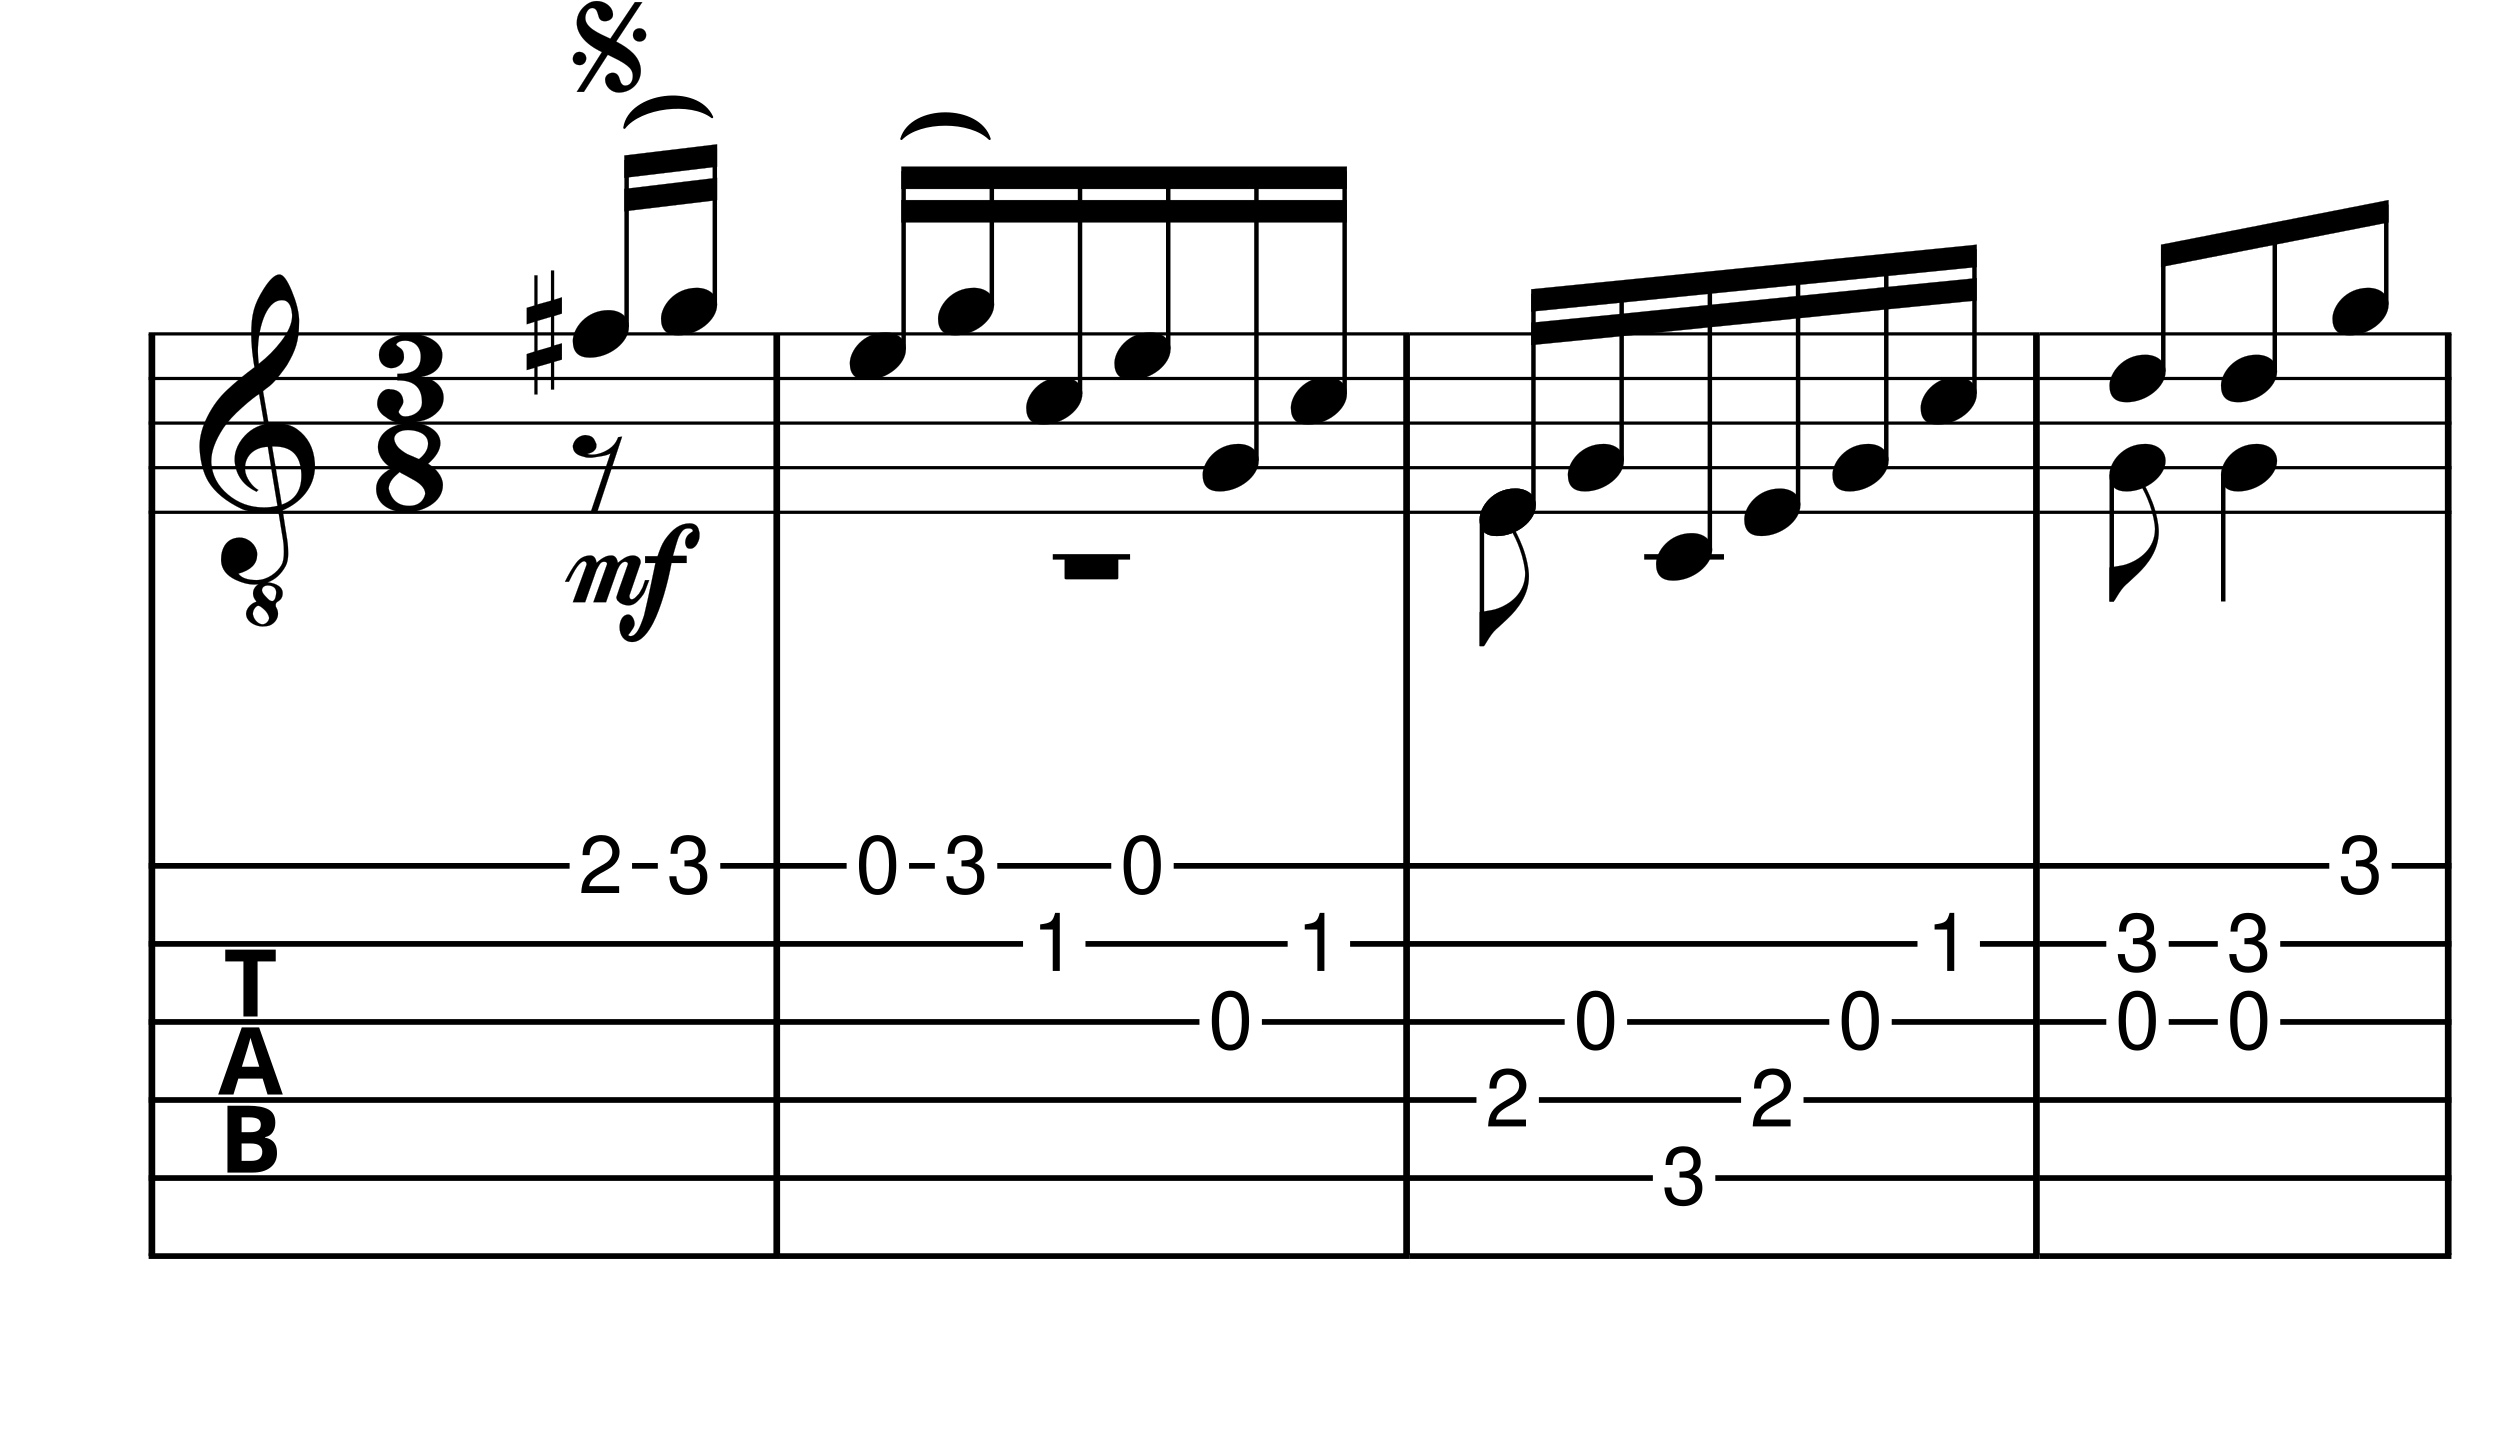
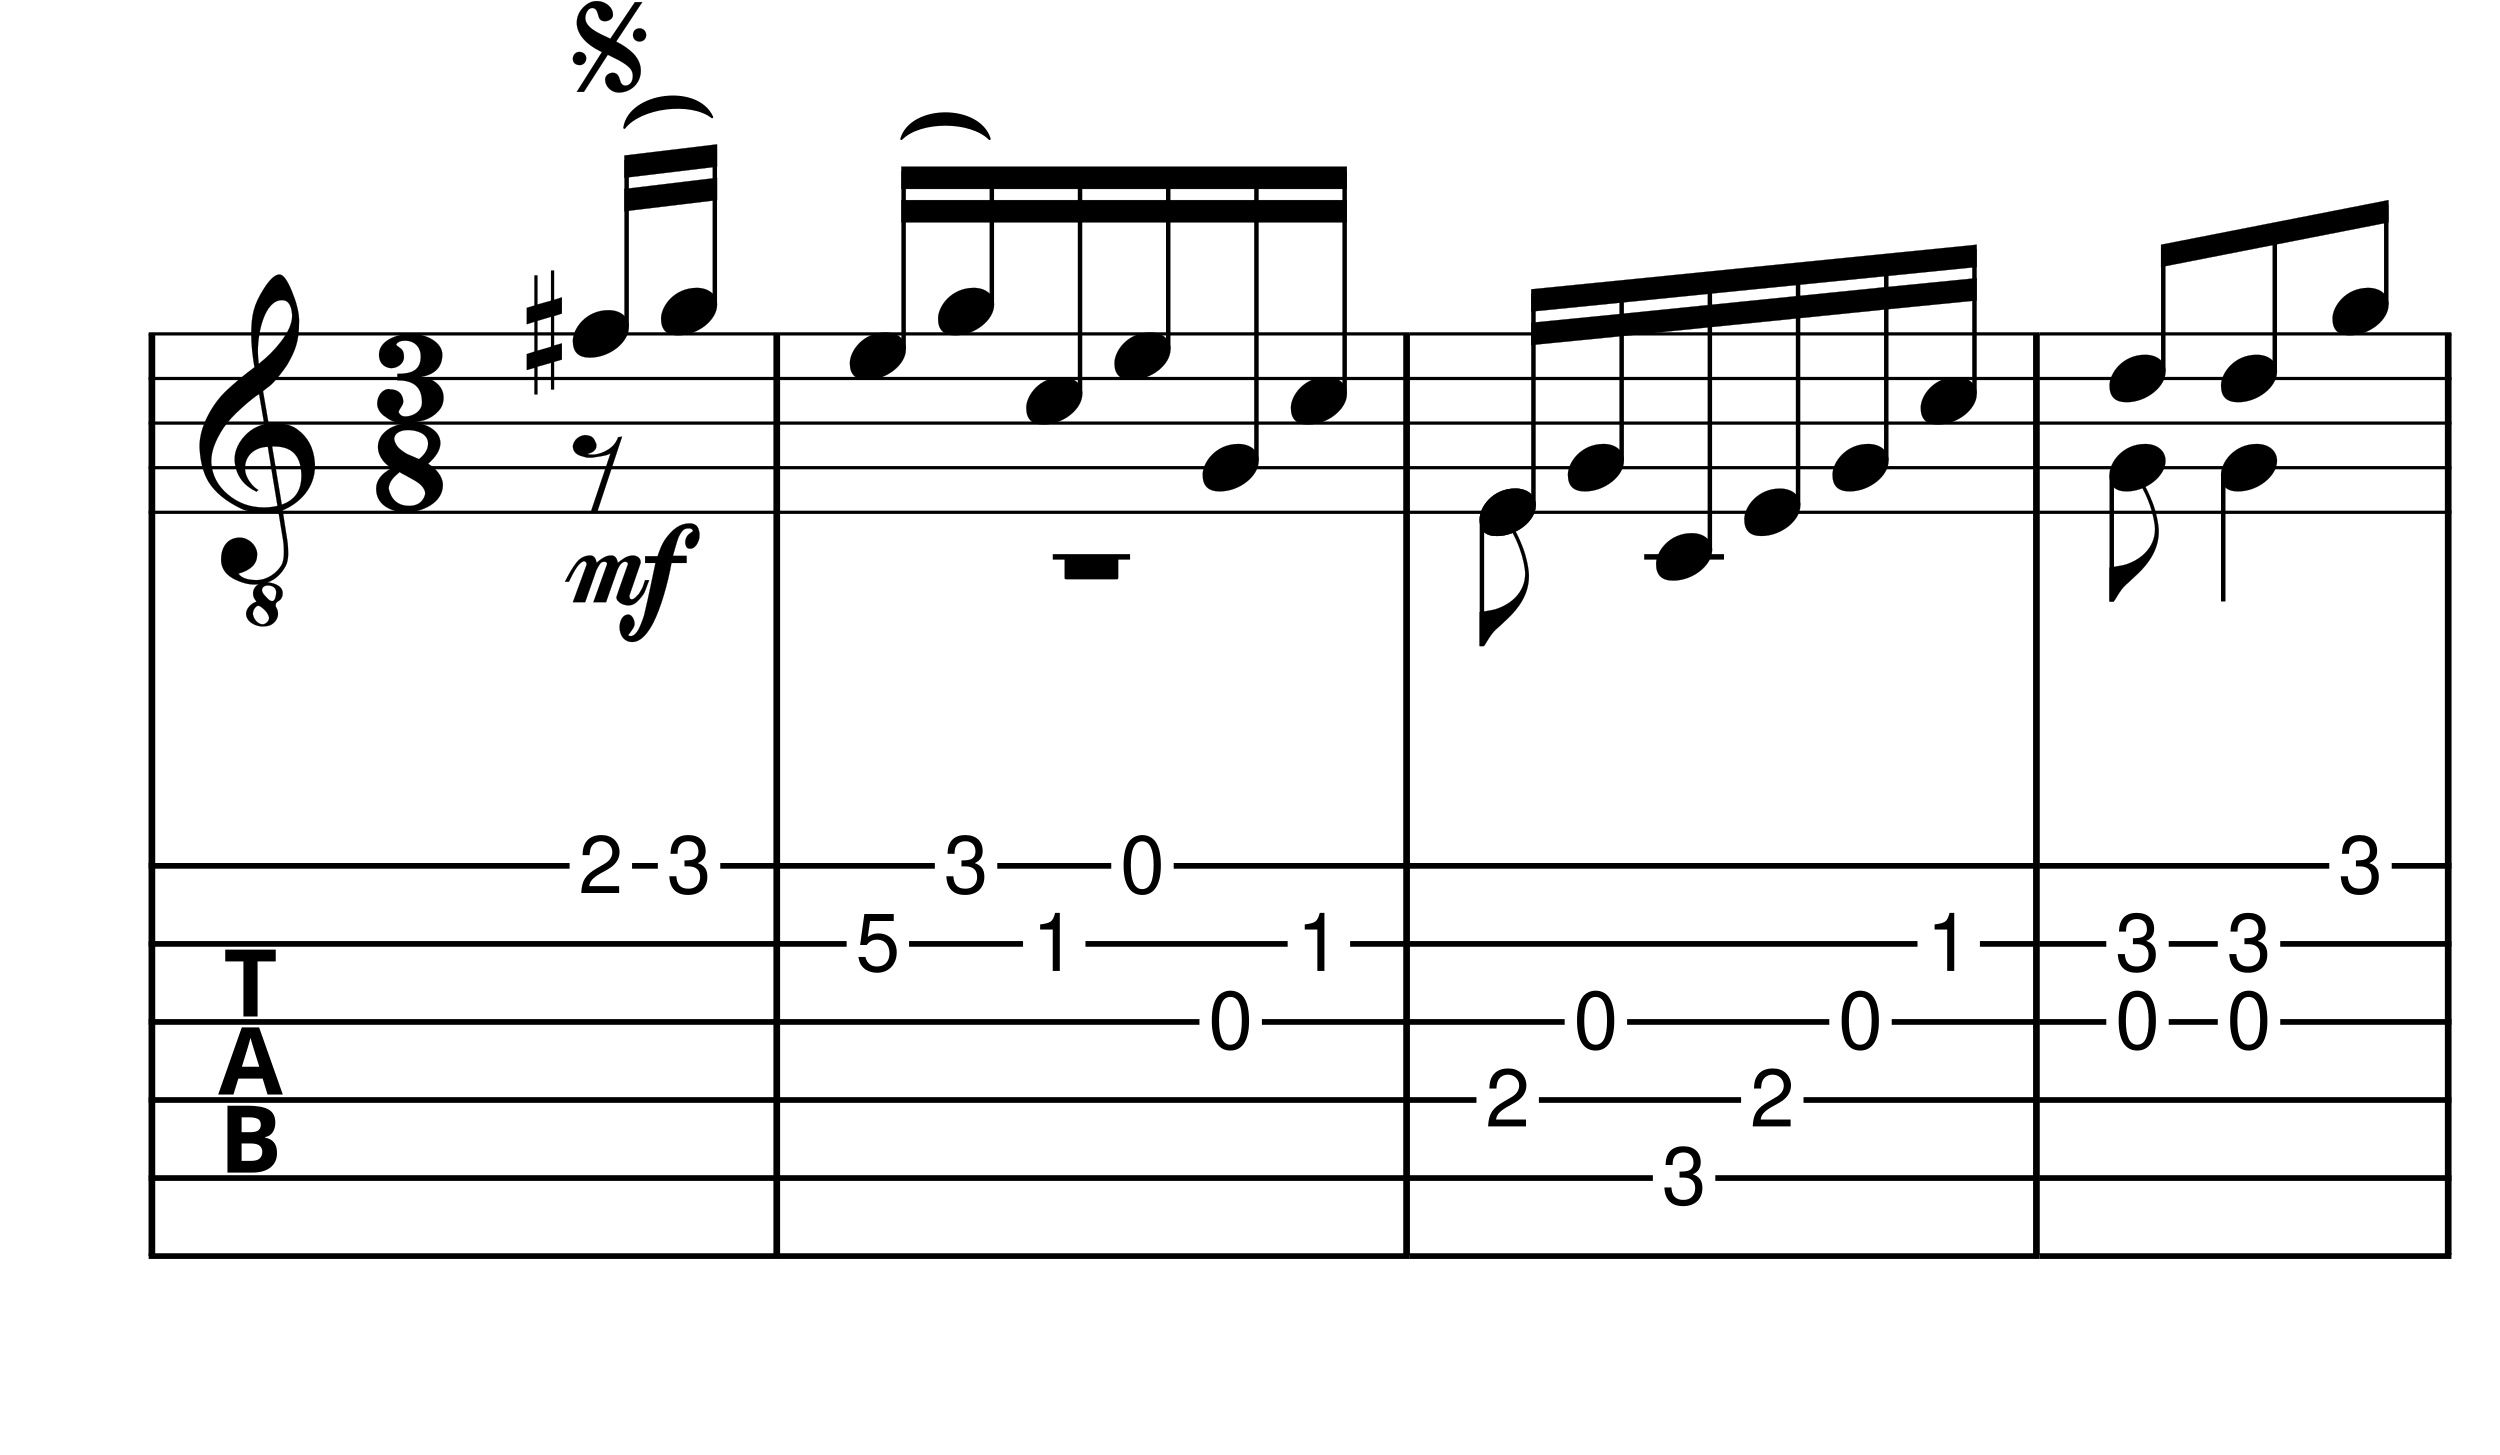
- <svg xmlns="http://www.w3.org/2000/svg" xmlns:xlink="http://www.w3.org/1999/xlink" viewBox="0 0 404 235" version="1.1" overflow="visible" id="uqnk87b">
+ <svg xmlns="http://www.w3.org/2000/svg" xmlns:xlink="http://www.w3.org/1999/xlink" viewBox="0 0 404 235" version="1.1" overflow="visible" id="yt8wqwy">
  <defs>
-     <g id="E052-uqnk87b">
+     <g id="E052-yt8wqwy">
      <path transform="scale(1,-1)" d="M382 117c-72 -2 -128 -47 -128 -120v-7c2 -46 43 -99 75 -115c-3 -2 -7 -5 -10 -10c-70 33 -116 88 -123 172v11c0 68 44 126 88 159c23 17 49 29 78 36l-29 170c-21 -13 -52 -37 -92 -73c-50 -44 -86 -84 -109 -119c-45 -69 -67 -130 -67 -182v-13 c5 -68 35 -127 93 -176s125 -73 203 -73c25 0 50 3 75 9c-19 111 -36 221 -54 331zM406 119l54 -326c73 25 110 78 110 161c0 7 0 15 -1 23c-7 95 -57 142 -151 142h-12zM461 939c-95 0 -135 -175 -135 -286c0 -24 2 -48 5 -71c50 39 92 82 127 128c40 53 60 100 60 140v8 c-4 53 -22 81 -55 81h-2zM441 -245c-23 -4 -48 -6 -76 -6c-59 0 -102 7 -130 20c-88 42 -150 93 -187 154c-26 44 -43 103 -48 176c0 6 -1 13 -1 19c0 54 15 111 45 170c29 57 65 106 110 148s96 85 153 127c-3 16 -8 46 -13 92c-4 43 -5 73 -5 89c0 117 16 172 69 257 c34 54 64 82 89 82c21 0 43 -30 69 -92s39 -115 41 -159v-15c0 -109 -21 -162 -67 -241c-13 -20 -63 -90 -98 -118c-13 -9 -25 -19 -37 -29l31 -181c8 1 18 2 28 2c58 0 102 -12 133 -35c59 -43 92 -104 98 -184c1 -7 1 -15 1 -22c0 -123 -87 -209 -181 -248 c8 -57 17 -110 25 -162c5 -31 6 -58 6 -80c0 -30 -5 -53 -14 -70c-25 -46 -59 -77 -102 -92c21 -1 85 -13 85 -60c0 -35 -22 -43 -31 -50c-6 -5 -8 -10 -8 -16s0 -11 4 -16c6 -11 9 -22 9 -34c0 -27 -18 -53 -46 -65c-11 -4 -27 -6 -41 -6c-34 0 -82 21 -90 58 c-1 5 -2 8 -2 12c0 28 25 57 51 66c4 1 6 2 6 5c0 2 -1 3 -2 3c-11 13 -16 27 -16 41c0 21 11 40 30 51h-5c-5 0 -11 -1 -16 -1c-37 0 -72 10 -108 27c-50 24 -77 59 -80 105v11c0 29 7 55 20 76c18 28 45 42 79 44h6c49 0 93 -42 97 -87v-9c0 -51 -34 -86 -105 -106 c17 -24 51 -36 102 -36c62 0 116 43 140 85c9 16 13 41 13 74c0 20 -1 42 -5 67c-8 53 -18 106 -26 159zM315 -781c-3 -2 -6 -5 -7 -8c-6 -8 -10 -19 -10 -30c0 -2 0 -4 1 -7c7 -32 34 -52 53 -52c20 0 37 20 37 36c0 5 -2 9 -4 14c-5 13 -14 24 -25 34c-6 5 -11 10 -17 14 c-4 2 -9 6 -14 6c-6 0 -11 -3 -14 -7zM349 -685c0 -14 10 -25 18 -34c8 -8 16 -18 26 -25c5 -2 10 -4 13 -4c17 0 22 30 23 48c0 9 -3 20 -9 26c-8 9 -23 14 -40 14c-15 -1 -29 -8 -31 -25z" />
    </g>
-     <g id="E083-uqnk87b">
+     <g id="E083-yt8wqwy">
      <path transform="scale(1,-1)" d="M208 250c97 0 177 -52 177 -116c0 -69 -40 -111 -118 -125c56 -5 125 -44 125 -116c0 -31 -10 -57 -31 -78c-19 -21 -45 -38 -78 -49l-50 -11c-15 -3 -36 -7 -55 -7c-50 0 -86 16 -113 38c-16 10 -23 18 -34 34c-7 13 -11 25 -11 38c0 43 27 83 68 83l3 -2 c61 0 75 -42 75 -70c0 -19 -24 -42 -26 -57c7 -17 20 -25 37 -25c44 0 94 29 94 78c0 75 -34 125 -138 125v36c84 0 131 22 131 98c0 54 -37 88 -87 88c-26 0 -43 -7 -51 -22c15 -22 44 -16 44 -70c0 -37 -37 -62 -71 -62c-22 0 -69 15 -69 76c0 79 101 116 178 116z" />
    </g>
-     <g id="E088-uqnk87b">
+     <g id="E088-yt8wqwy">
      <path transform="scale(1,-1)" d="M195 -214c76 0 88 58 90 68c0 34 -35 60 -57 73l-52 29c-21 10 -32 17 -34 20c-39 -33 -58 -54 -62 -92c5 -23 23 -98 115 -98zM301 135c0 61 -72 76 -113 76c-40 0 -77 -17 -77 -51c3 -21 15 -38 26 -50c17 -15 33 -26 48 -34l65 -28c34 27 51 56 51 87zM176 -250 c-57 0 -166 26 -166 132c0 47 30 86 89 116c-33 15 -79 60 -79 119c0 79 85 132 178 132h18c5 0 21 1 28 -1c25 0 126 -30 126 -110c0 -37 -23 -76 -69 -116c43 -25 83 -71 83 -119c0 -101 -118 -153 -208 -153z" />
    </g>
-     <g id="E0A4-uqnk87b">
+     <g id="E0A4-yt8wqwy">
      <path transform="scale(1,-1)" d="M0 -39c0 68 73 172 200 172c66 0 114 -37 114 -95c0 -84 -106 -171 -218 -171c-64 0 -96 30 -96 94z" />
    </g>
-     <g id="E262-uqnk87b">
+     <g id="E262-yt8wqwy">
      <path transform="scale(1,-1)" d="M136 186v169h17v-164l44 14v-91l-44 -14v-165l44 12v-91l-44 -13v-155h-17v150l-76 -22v-155h-17v149l-43 -13v90l43 14v167l-43 -14v92l43 13v169h17v-163zM60 73v-167l76 22v168z" />
    </g>
-     <g id="E4E6-uqnk87b">
+     <g id="E4E6-yt8wqwy">
      <path transform="scale(1,-1)" d="M0 123c7 34 33 56 69 60c29 -3 43 -9 53 -29c4 -8 7 -15 10 -22c0 -21 -1 -25 -11 -35c-5 -8 -18 -14 -40 -20l12 -3l15 -1c44 0 97 26 122 56c10 11 18 26 24 42c7 1 15 2 22 3l-140 -424h-36l111 330c-10 -6 -27 -12 -53 -16l-52 -8h-10l-20 1c-1 0 -8 3 -21 6 c-37 9 -55 28 -55 60z" />
    </g>
-     <g id="E06D-uqnk87b">
+     <g id="E06D-yt8wqwy">
      <path transform="scale(1,-1)" d="M18 697v53h369v-53h-154v-418h-60v418h-155zM111 -94l-50 -141h-64l168 470h78l165 -470h-67l-49 141h-181zM276 -43l-73 214l-77 -214h150zM27 -750v471h191c89 0 139 -51 139 -120c0 -47 -22 -82 -65 -102c60 -23 86 -58 86 -114c0 -78 -54 -135 -139 -135h-212z M203 -332h-116v-150h116c67 0 94 27 94 75s-27 75 -94 75zM234 -535h-147v-162h147c56 0 84 36 84 81c0 46 -28 81 -84 81z" />
    </g>
-     <g id="E242-uqnk87b">
+     <g id="E242-yt8wqwy">
      <path transform="scale(1,-1)" d="M206 -748c32 48 49 100 49 149c0 89 -55 168 -168 203c-18 5 -47 9 -87 16v190v190h22c8 0 33 -61 71 -95c4 -3 -2 3 61 -56c62 -58 122 -137 122 -241c0 -32 -7 -65 -17 -96c11 -29 17 -60 17 -94c0 -71 -32 -148 -67 -190c-6 -5 -10 -7 -13 -7s-5 2 -5 5l4 10 c1 3 6 8 11 16zM248 -463c4 18 7 38 7 57c0 105 -80 173 -168 200c-11 3 -27 6 -47 9c9 -17 23 -61 53 -88c4 -3 -2 3 61 -56c36 -33 71 -74 94 -122z" />
    </g>
-     <g id="E52D-uqnk87b">
+     <g id="E52D-yt8wqwy">
      <path transform="scale(1,-1)" d="M311 -69c21 0 35 -31 35 -51s-13 -32 -21 -45c-5 -7 -8 -12 -11 -14c-6 -7 -1 -10 9 -11c35 0 54 55 67 89c7 18 12 35 15 52c21 88 39 179 58 269h-58v38h70c13 38 23 65 40 91c21 30 42 53 65 69s48 24 75 24c28 0 46 -14 51 -38l4 -16c0 -33 -1 -36 -13 -60 c-3 -7 -17 -25 -31 -27c-5 -1 -10 -1 -17 0c-13 3 -17 18 -19 31c0 27 11 44 29 56l14 10c0 9 -6 14 -18 16h-6c-11 0 -20 -2 -28 -8c-9 -7 -19 -21 -29 -43c-7 -18 -26 -84 -31 -103h77v-40h-85c-19 -109 -60 -255 -103 -337c-24 -46 -64 -106 -117 -106 c-45 0 -71 37 -71 83c0 32 15 71 49 71zM337 262c21 0 43 -14 43 -35v-7l-63 -183c0 -13 4 -20 12 -21c8 0 17 5 26 15s15 16 16 17c4 7 19 32 20 35l14 41h23l-24 -63c-8 -22 -31 -45 -44 -58s-29 -20 -46 -21c-18 0 -34 5 -49 14l-16 15c-3 7 -5 12 -5 17 c20 63 44 124 65 186c0 7 -5 12 -15 13c-16 0 -31 -15 -44 -45l-64 -182h-71l77 214c0 9 -6 13 -17 13c-9 0 -17 -4 -22 -11s-12 -19 -20 -34l-64 -182h-69l77 210v4c0 10 -5 12 -12 16c-25 0 -52 -47 -66 -73c-5 -9 -12 -23 -21 -42h-22c19 39 40 76 64 107 c21 27 47 40 79 40c21 0 31 -19 34 -41c19 17 34 27 45 32c11 6 24 9 39 9c21 0 32 -19 35 -41c22 17 49 41 85 41z" />
    </g>
-     <g id="E047-uqnk87b">
+     <g id="E047-yt8wqwy">
      <path transform="scale(1,-1)" d="M108 474c-22 0 -38 -30 -38 -56c0 -54 73 -85 140 -116l138 205h41l-146 -221c41 -21 73 -44 96 -67c28 -29 42 -62 42 -97c0 -68 -54 -122 -124 -122c-40 0 -76 33 -76 73c0 22 21 38 43 38c23 0 34 -17 39 -38c6 -23 16 -34 31 -34c27 0 42 23 42 54c0 13 -3 23 -8 32 c-9 17 -33 36 -72 57l-60 30l-134 -208h-40l141 223c-49 23 -85 50 -109 80c-21 27 -32 55 -32 84c0 47 25 80 54 102c17 13 37 20 58 20c46 0 91 -32 91 -77c0 -22 -23 -36 -45 -36c-19 0 -30 8 -35 25l-7 23c-5 17 -15 26 -30 26zM75 192c0 -21 -16 -38 -36 -38 c-23 0 -39 13 -39 35c0 21 15 39 36 39c22 0 39 -15 39 -36zM337 322c0 24 16 38 37 38c23 0 37 -19 37 -37c0 -23 -17 -37 -37 -37c-23 0 -37 17 -37 36z" />
    </g>
-     <g id="E4E3-uqnk87b">
+     <g id="E4E3-yt8wqwy">
      <path transform="scale(1,-1)" d="M0 -115v105c0 9 1 10 10 10h280c9 0 10 -1 10 -10v-105c0 -9 -1 -10 -10 -10h-280c-9 0 -10 1 -10 10z" />
    </g>
-     <g id="E241-uqnk87b">
+     <g id="E241-yt8wqwy">
      <path transform="scale(1,-1)" d="M179 646c-4 8 -17 30 -18 33l-4 10c0 3 2 5 5 5s7 -2 13 -7c23 -33 46 -81 66 -132c22 -57 35 -125 35 -163c0 -104 -60 -183 -122 -241c-63 -59 -57 -53 -61 -56c-38 -34 -63 -95 -71 -95h-22v190c40 7 69 11 87 16c88 27 168 95 168 200c0 30 -12 89 -30 138 c-17 47 -31 73 -46 102z" />
    </g>
-     <g id="E240-uqnk87b">
+     <g id="E240-yt8wqwy">
      <path transform="scale(1,-1)" d="M179 -646c15 29 29 55 46 102c18 49 30 108 30 138c0 105 -80 173 -168 200c-18 5 -47 9 -87 16v190h22c8 0 33 -61 71 -95c4 -3 -2 3 61 -56c62 -58 122 -137 122 -241c0 -38 -13 -106 -35 -163c-20 -51 -43 -99 -66 -132c-6 -5 -10 -7 -13 -7s-5 2 -5 5l4 10 c1 3 14 25 18 33z" />
    </g>
  </defs>
-   <style type="text/css">#uqnk87b g.ending, #uqnk87b g.fing, #uqnk87b g.reh, #uqnk87b g.tempo {font-weight:bold;}#uqnk87b g.dir, #uqnk87b g.dynam, #uqnk87b g.mNum {font-style:italic;}#uqnk87b g.label {font-weight:normal;}#uqnk87b ellipse, #uqnk87b path, #uqnk87b polygon, #uqnk87b polyline, #uqnk87b rect {stroke:currentColor}#uqnk87b g.cursor {fill:dodgerblue; color:dodgerblue;}#uqnk87b g.cursor.chord {fill:limegreen; color:limegreen;}</style>
+   <style type="text/css">#yt8wqwy g.ending, #yt8wqwy g.fing, #yt8wqwy g.reh, #yt8wqwy g.tempo {font-weight:bold;}#yt8wqwy g.dir, #yt8wqwy g.dynam, #yt8wqwy g.mNum {font-style:italic;}#yt8wqwy g.label {font-weight:normal;}#yt8wqwy ellipse, #yt8wqwy path, #yt8wqwy polygon, #yt8wqwy polyline, #yt8wqwy rect {stroke:currentColor}#yt8wqwy g.cursor {fill:dodgerblue; color:dodgerblue;}#yt8wqwy g.cursor.chord {fill:limegreen; color:limegreen;}</style>
  <svg class="definition-scale" color="black" font-family="Helvetica, Arial, DejaVu Sans, sans-serif" viewBox="0 0 10090 5860">
    <g class="page-margin" transform="translate(600, 0)">
      <g data-class="score" class="score pageMilestone">
            </g>
      <g data-class="system" class="system">
        <path d="M13 1343 L13 5065" stroke-width="27" />
        <g data-class="measure" class="measure">
          <g data-class="mNum" class="mNum">
            <text y="1100" text-anchor="middle" font-size="0px" />
          </g>
          <g data-class="staff" class="staff">
            <path d="M0 1343 L2548 1343" stroke-width="13" />
            <path d="M0 1523 L2548 1523" stroke-width="13" />
            <path d="M0 1703 L2548 1703" stroke-width="13" />
            <path d="M0 1883 L2548 1883" stroke-width="13" />
            <path d="M0 2063 L2548 2063" stroke-width="13" />
            <g data-class="clef" class="clef">
-               <use xlink:href="#E052-uqnk87b" transform="translate(206, 1883) scale(0.72, 0.72)" />
+               <use xlink:href="#E052-yt8wqwy" transform="translate(206, 1883) scale(0.72, 0.72)" />
            </g>
            <g data-class="keySig" class="keySig" />
            <g data-class="meterSig" class="meterSig">
-               <use xlink:href="#E083-uqnk87b" transform="translate(908, 1523) scale(0.72, 0.72)" />
-               <use xlink:href="#E088-uqnk87b" transform="translate(911, 1883) scale(0.72, 0.72)" />
+               <use xlink:href="#E083-yt8wqwy" transform="translate(908, 1523) scale(0.72, 0.72)" />
+               <use xlink:href="#E088-yt8wqwy" transform="translate(911, 1883) scale(0.72, 0.72)" />
            </g>
            <g data-class="layer" class="layer">
              <g data-class="beam" class="beam">
                <polygon points="1920,623 2294,578 2294,668 1920,713" />
                <polygon points="1920,758 2294,713 2294,803 1920,848" />
                <g data-class="note" class="note">
                  <g data-class="notehead" class="notehead">
-                     <use xlink:href="#E0A4-uqnk87b" transform="translate(1712, 1343) scale(0.72, 0.72)" />
+                     <use xlink:href="#E0A4-yt8wqwy" transform="translate(1712, 1343) scale(0.72, 0.72)" />
                  </g>
                  <g data-class="stem" class="stem">
                    <path d="M1929 1315 L1929 641" stroke-width="18" />
                  </g>
                  <g data-class="accid" class="accid">
-                     <use xlink:href="#E262-uqnk87b" transform="translate(1526, 1343) scale(0.72, 0.72)" />
-                   </g>
-                 </g>
-                 <g data-class="note" class="note">
-                   <g data-class="notehead" class="notehead">
-                     <use xlink:href="#E0A4-uqnk87b" transform="translate(2068, 1253) scale(0.72, 0.72)" />
+                     <use xlink:href="#E262-yt8wqwy" transform="translate(1526, 1343) scale(0.72, 0.72)" />
+                   </g>
+                 </g>
+                 <g data-class="note" class="note">
+                   <g data-class="notehead" class="notehead">
+                     <use xlink:href="#E0A4-yt8wqwy" transform="translate(2068, 1253) scale(0.72, 0.72)" />
                  </g>
                  <g data-class="stem" class="stem">
                    <path d="M2285 1225 L2285 596" stroke-width="18" />
                  </g>
                </g>
              </g>
            </g>
            <g data-class="layer" class="layer">
              <g data-class="rest" class="rest">
-                 <use xlink:href="#E4E6-uqnk87b" transform="translate(1712, 1883) scale(0.72, 0.72)" />
+                 <use xlink:href="#E4E6-yt8wqwy" transform="translate(1712, 1883) scale(0.72, 0.72)" />
              </g>
            </g>
          </g>
          <g data-class="staff" class="staff">
            <path d="M0 3490 L1699 3490" stroke-width="23" />
            <path d="M1951 3490 L2055 3490" stroke-width="23" />
            <path d="M2307 3490 L2548 3490" stroke-width="23" />
            <path d="M0 3805 L2548 3805" stroke-width="23" />
            <path d="M0 4120 L2548 4120" stroke-width="23" />
            <path d="M0 4435 L2548 4435" stroke-width="23" />
            <path d="M0 4750 L2548 4750" stroke-width="23" />
            <path d="M0 5065 L2548 5065" stroke-width="23" />
            <g data-class="clef" class="clef">
              <text x="411" y="4098" text-anchor="middle" font-family="sans-serif" font-weight="bold" font-size="378px" fill="#000000" stroke="none">T</text>
              <text x="411" y="4413" text-anchor="middle" font-family="sans-serif" font-weight="bold" font-size="378px" fill="#000000" stroke="none">A</text>
              <text x="411" y="4728" text-anchor="middle" font-family="sans-serif" font-weight="bold" font-size="378px" fill="#000000" stroke="none">B</text>
            </g>
            <g data-class="layer" class="layer">
              <g data-class="tabGrp" class="tabGrp">
                <g data-class="tabDurSym" class="tabDurSym">
                  <g data-class="stem" class="stem">
                    <path d="M1825 3333 L1825 2705" stroke-width="31" />
                    <g data-class="flag" class="flag">
-                       <use xlink:href="#E242-uqnk87b" transform="translate(1810, 2705) scale(0.72, 0.72)" />
+                       <use xlink:href="#E242-yt8wqwy" transform="translate(1810, 2705) scale(0.72, 0.72)" />
                    </g>
                  </g>
                </g>
                <g data-class="note" class="note">
                  <text x="1825" y="3600" text-anchor="middle" font-size="0px">
                    <tspan font-size="324px">2</tspan>
                  </text>
                  <g data-class="accid" class="accid" />
                </g>
              </g>
              <g data-class="tabGrp" class="tabGrp">
                <g data-class="tabDurSym" class="tabDurSym">
                  <g data-class="stem" class="stem">
                    <path d="M2181 3333 L2181 2705" stroke-width="31" />
                    <g data-class="flag" class="flag">
-                       <use xlink:href="#E242-uqnk87b" transform="translate(2166, 2705) scale(0.72, 0.72)" />
+                       <use xlink:href="#E242-yt8wqwy" transform="translate(2166, 2705) scale(0.72, 0.72)" />
                    </g>
                  </g>
                </g>
                <g data-class="note" class="note">
                  <text x="2181" y="3600" text-anchor="middle" font-size="0px">
                    <tspan font-size="324px">3</tspan>
                  </text>
                </g>
              </g>
            </g>
            <g data-class="layer" class="layer">
              <g data-class="space" class="space" />
            </g>
          </g>
          <g data-class="dynam" class="dynam">
-             <use xlink:href="#E52D-uqnk87b" transform="translate(1712, 2426) scale(0.72, 0.72)" />
+             <use xlink:href="#E52D-yt8wqwy" transform="translate(1712, 2426) scale(0.72, 0.72)" />
          </g>
          <g data-class="repeatMark" class="repeatMark">
-             <use xlink:href="#E047-uqnk87b" transform="translate(1712, 369) scale(0.72, 0.72)" />
+             <use xlink:href="#E047-yt8wqwy" transform="translate(1712, 369) scale(0.72, 0.72)" />
          </g>
          <g data-class="slur" class="slur">
            <path d="M1920,511 C1941,371 2215,336 2274,468 C2187,401 1985,427 1920,511" stroke-width="9" stroke-linecap="round" stroke-linejoin="round" />
          </g>
          <g data-class="barLine" class="barLine">
            <path d="M2535 1343 L2535 2063" stroke-width="27" />
            <path d="M2535 3490 L2535 5060" stroke-width="27" />
            <path d="M2535 2063 L2535 3490" stroke-width="27" />
          </g>
        </g>
        <g data-class="measure" class="measure">
          <g data-class="staff" class="staff">
            <path d="M2548 1343 L5090 1343" stroke-width="13" />
            <path d="M2548 1523 L5090 1523" stroke-width="13" />
            <path d="M2548 1703 L5090 1703" stroke-width="13" />
            <path d="M2548 1883 L5090 1883" stroke-width="13" />
            <path d="M2548 2063 L5090 2063" stroke-width="13" />
            <g data-class="layer" class="layer">
              <g data-class="beam" class="beam">
                <polygon points="3038,668 4836,668 4836,758 3038,758" />
                <polygon points="3038,803 3403,803 3403,893 3038,893" />
                <polygon points="3403,803 3759,803 3759,893 3403,893" />
                <polygon points="3759,803 4115,803 4115,893 3759,893" />
                <polygon points="4115,803 4471,803 4471,893 4115,893" />
                <polygon points="4471,803 4836,803 4836,893 4471,893" />
                <g data-class="note" class="note">
                  <g data-class="notehead" class="notehead">
-                     <use xlink:href="#E0A4-uqnk87b" transform="translate(2830, 1433) scale(0.72, 0.72)" />
+                     <use xlink:href="#E0A4-yt8wqwy" transform="translate(2830, 1433) scale(0.72, 0.72)" />
                  </g>
                  <g data-class="stem" class="stem">
                    <path d="M3047 1405 L3047 686" stroke-width="18" />
                  </g>
                </g>
                <g data-class="note" class="note">
                  <g data-class="notehead" class="notehead">
-                     <use xlink:href="#E0A4-uqnk87b" transform="translate(3186, 1253) scale(0.72, 0.72)" />
+                     <use xlink:href="#E0A4-yt8wqwy" transform="translate(3186, 1253) scale(0.72, 0.72)" />
                  </g>
                  <g data-class="stem" class="stem">
                    <path d="M3403 1225 L3403 686" stroke-width="18" />
                  </g>
                </g>
                <g data-class="note" class="note">
                  <g data-class="notehead" class="notehead">
-                     <use xlink:href="#E0A4-uqnk87b" transform="translate(3542, 1613) scale(0.72, 0.72)" />
+                     <use xlink:href="#E0A4-yt8wqwy" transform="translate(3542, 1613) scale(0.72, 0.72)" />
                  </g>
                  <g data-class="stem" class="stem">
                    <path d="M3759 1585 L3759 686" stroke-width="18" />
                  </g>
                </g>
                <g data-class="note" class="note">
                  <g data-class="notehead" class="notehead">
-                     <use xlink:href="#E0A4-uqnk87b" transform="translate(3898, 1433) scale(0.72, 0.72)" />
+                     <use xlink:href="#E0A4-yt8wqwy" transform="translate(3898, 1433) scale(0.72, 0.72)" />
                  </g>
                  <g data-class="stem" class="stem">
                    <path d="M4115 1405 L4115 686" stroke-width="18" />
                  </g>
                </g>
                <g data-class="note" class="note">
                  <g data-class="notehead" class="notehead">
-                     <use xlink:href="#E0A4-uqnk87b" transform="translate(4254, 1883) scale(0.72, 0.72)" />
+                     <use xlink:href="#E0A4-yt8wqwy" transform="translate(4254, 1883) scale(0.72, 0.72)" />
                  </g>
                  <g data-class="stem" class="stem">
                    <path d="M4471 1855 L4471 686" stroke-width="18" />
                  </g>
                </g>
                <g data-class="note" class="note">
                  <g data-class="notehead" class="notehead">
-                     <use xlink:href="#E0A4-uqnk87b" transform="translate(4610, 1613) scale(0.72, 0.72)" />
+                     <use xlink:href="#E0A4-yt8wqwy" transform="translate(4610, 1613) scale(0.72, 0.72)" />
                  </g>
                  <g data-class="stem" class="stem">
                    <path d="M4827 1585 L4827 686" stroke-width="18" />
                  </g>
                </g>
              </g>
            </g>
            <g data-class="layer" class="layer">
              <g data-class="mRest" class="mRest">
-                 <use xlink:href="#E4E3-uqnk87b" transform="translate(3697, 2243) scale(0.72, 0.72)" />
+                 <use xlink:href="#E4E3-yt8wqwy" transform="translate(3697, 2243) scale(0.72, 0.72)" />
                <g data-class="ledgerLines" class="ledgerLines">
                  <path d="M3649 2243 L3961 2243" stroke-width="22" />
                </g>
              </g>
            </g>
          </g>
          <g data-class="staff" class="staff">
-             <path d="M2548 3490 L2817 3490" stroke-width="23" />
-             <path d="M3069 3490 L3173 3490" stroke-width="23" />
+             <path d="M2548 3490 L3173 3490" stroke-width="23" />
            <path d="M3425 3490 L3885 3490" stroke-width="23" />
            <path d="M4137 3490 L5090 3490" stroke-width="23" />
-             <path d="M2548 3805 L3529 3805" stroke-width="23" />
+             <path d="M2548 3805 L2817 3805" stroke-width="23" />
+             <path d="M3069 3805 L3529 3805" stroke-width="23" />
            <path d="M3781 3805 L4597 3805" stroke-width="23" />
            <path d="M4849 3805 L5090 3805" stroke-width="23" />
            <path d="M2548 4120 L4241 4120" stroke-width="23" />
            <path d="M4493 4120 L5090 4120" stroke-width="23" />
            <path d="M2548 4435 L5090 4435" stroke-width="23" />
            <path d="M2548 4750 L5090 4750" stroke-width="23" />
            <path d="M2548 5065 L5090 5065" stroke-width="23" />
            <g data-class="layer" class="layer">
              <g data-class="tabGrp" class="tabGrp">
                <g data-class="tabDurSym" class="tabDurSym">
                  <g data-class="stem" class="stem">
                    <path d="M2943 3333 L2943 2705" stroke-width="31" />
                    <g data-class="flag" class="flag">
-                       <use xlink:href="#E242-uqnk87b" transform="translate(2928, 2705) scale(0.72, 0.72)" />
-                     </g>
-                   </g>
-                 </g>
-                 <g data-class="note" class="note">
-                   <text x="2943" y="3600" text-anchor="middle" font-size="0px">
-                     <tspan font-size="324px">0</tspan>
+                       <use xlink:href="#E242-yt8wqwy" transform="translate(2928, 2705) scale(0.72, 0.72)" />
+                     </g>
+                   </g>
+                 </g>
+                 <g data-class="note" class="note">
+                   <text x="2943" y="3914" text-anchor="middle" font-size="0px">
+                     <tspan font-size="324px">5</tspan>
                  </text>
                </g>
              </g>
              <g data-class="tabGrp" class="tabGrp">
                <g data-class="tabDurSym" class="tabDurSym">
                  <g data-class="stem" class="stem">
                    <path d="M3299 3333 L3299 2705" stroke-width="31" />
                    <g data-class="flag" class="flag">
-                       <use xlink:href="#E242-uqnk87b" transform="translate(3284, 2705) scale(0.72, 0.72)" />
+                       <use xlink:href="#E242-yt8wqwy" transform="translate(3284, 2705) scale(0.72, 0.72)" />
                    </g>
                  </g>
                </g>
                <g data-class="note" class="note">
                  <text x="3299" y="3600" text-anchor="middle" font-size="0px">
                    <tspan font-size="324px">3</tspan>
                  </text>
                </g>
              </g>
              <g data-class="tabGrp" class="tabGrp">
                <g data-class="tabDurSym" class="tabDurSym">
                  <g data-class="stem" class="stem">
                    <path d="M3655 3333 L3655 2705" stroke-width="31" />
                    <g data-class="flag" class="flag">
-                       <use xlink:href="#E242-uqnk87b" transform="translate(3640, 2705) scale(0.72, 0.72)" />
+                       <use xlink:href="#E242-yt8wqwy" transform="translate(3640, 2705) scale(0.72, 0.72)" />
                    </g>
                  </g>
                </g>
                <g data-class="note" class="note">
                  <text x="3655" y="3914" text-anchor="middle" font-size="0px">
                    <tspan font-size="324px">1</tspan>
                  </text>
                </g>
              </g>
              <g data-class="tabGrp" class="tabGrp">
                <g data-class="tabDurSym" class="tabDurSym">
                  <g data-class="stem" class="stem">
                    <path d="M4011 3333 L4011 2705" stroke-width="31" />
                    <g data-class="flag" class="flag">
-                       <use xlink:href="#E242-uqnk87b" transform="translate(3996, 2705) scale(0.72, 0.72)" />
+                       <use xlink:href="#E242-yt8wqwy" transform="translate(3996, 2705) scale(0.72, 0.72)" />
                    </g>
                  </g>
                </g>
                <g data-class="note" class="note">
                  <text x="4011" y="3600" text-anchor="middle" font-size="0px">
                    <tspan font-size="324px">0</tspan>
                  </text>
                </g>
              </g>
              <g data-class="tabGrp" class="tabGrp">
                <g data-class="tabDurSym" class="tabDurSym">
                  <g data-class="stem" class="stem">
                    <path d="M4367 3333 L4367 2705" stroke-width="31" />
                    <g data-class="flag" class="flag">
-                       <use xlink:href="#E242-uqnk87b" transform="translate(4352, 2705) scale(0.72, 0.72)" />
+                       <use xlink:href="#E242-yt8wqwy" transform="translate(4352, 2705) scale(0.72, 0.72)" />
                    </g>
                  </g>
                </g>
                <g data-class="note" class="note">
                  <text x="4367" y="4228" text-anchor="middle" font-size="0px">
                    <tspan font-size="324px">0</tspan>
                  </text>
                </g>
              </g>
              <g data-class="tabGrp" class="tabGrp">
                <g data-class="tabDurSym" class="tabDurSym">
                  <g data-class="stem" class="stem">
                    <path d="M4723 3333 L4723 2705" stroke-width="31" />
                    <g data-class="flag" class="flag">
-                       <use xlink:href="#E242-uqnk87b" transform="translate(4708, 2705) scale(0.72, 0.72)" />
+                       <use xlink:href="#E242-yt8wqwy" transform="translate(4708, 2705) scale(0.72, 0.72)" />
                    </g>
                  </g>
                </g>
                <g data-class="note" class="note">
                  <text x="4723" y="3914" text-anchor="middle" font-size="0px">
                    <tspan font-size="324px">1</tspan>
                  </text>
                </g>
              </g>
            </g>
            <g data-class="layer" class="layer">
              <g data-class="mSpace" class="mSpace" />
            </g>
          </g>
          <g data-class="slur" class="slur">
            <path d="M3038,556 C3079,419 3352,419 3394,556 C3317,479 3114,479 3038,556" stroke-width="9" stroke-linecap="round" stroke-linejoin="round" />
          </g>
          <g data-class="barLine" class="barLine">
            <path d="M5077 1343 L5077 2063" stroke-width="27" />
            <path d="M5077 3490 L5077 5060" stroke-width="27" />
            <path d="M5077 2063 L5077 3490" stroke-width="27" />
          </g>
        </g>
        <g data-class="measure" class="measure">
          <g data-class="staff" class="staff">
            <path d="M5090 1343 L7632 1343" stroke-width="13" />
            <path d="M5090 1523 L7632 1523" stroke-width="13" />
            <path d="M5090 1703 L7632 1703" stroke-width="13" />
            <path d="M5090 1883 L7632 1883" stroke-width="13" />
            <path d="M5090 2063 L7632 2063" stroke-width="13" />
            <g data-class="ledgerLines" class="ledgerLines below">
              <g data-class="lineDash" class="lineDash" data-related="#tab-note-10">
                <path d="M6036 2243 L6358 2243" stroke-width="22" />
              </g>
            </g>
            <g data-class="layer" class="layer">
              <g data-class="beam" class="beam">
                <polygon points="5580,1163 7378,983 7378,1073 5580,1253" />
                <polygon points="5580,1298 5945,1262 5945,1352 5580,1388" />
                <polygon points="5945,1262 6301,1226 6301,1316 5945,1352" />
                <polygon points="6301,1226 6657,1190 6657,1280 6301,1316" />
                <polygon points="6657,1190 7013,1154 7013,1244 6657,1280" />
                <polygon points="7013,1154 7378,1118 7378,1208 7013,1244" />
                <g data-class="note" class="note">
                  <g data-class="notehead" class="notehead">
-                     <use xlink:href="#E0A4-uqnk87b" transform="translate(5372, 2063) scale(0.72, 0.72)" />
+                     <use xlink:href="#E0A4-yt8wqwy" transform="translate(5372, 2063) scale(0.72, 0.72)" />
                  </g>
                  <g data-class="stem" class="stem">
                    <path d="M5589 2035 L5589 1181" stroke-width="18" />
                  </g>
                </g>
                <g data-class="note" class="note">
                  <g data-class="notehead" class="notehead">
-                     <use xlink:href="#E0A4-uqnk87b" transform="translate(5728, 1883) scale(0.72, 0.72)" />
+                     <use xlink:href="#E0A4-yt8wqwy" transform="translate(5728, 1883) scale(0.72, 0.72)" />
                  </g>
                  <g data-class="stem" class="stem">
                    <path d="M5945 1855 L5945 1145" stroke-width="18" />
                  </g>
                </g>
                <g data-class="note" class="note">
                  <g data-class="notehead" class="notehead">
-                     <use xlink:href="#E0A4-uqnk87b" transform="translate(6084, 2243) scale(0.72, 0.72)" />
+                     <use xlink:href="#E0A4-yt8wqwy" transform="translate(6084, 2243) scale(0.72, 0.72)" />
                  </g>
                  <g data-class="stem" class="stem">
                    <path d="M6301 2215 L6301 1109" stroke-width="18" />
                  </g>
                </g>
                <g data-class="note" class="note">
                  <g data-class="notehead" class="notehead">
-                     <use xlink:href="#E0A4-uqnk87b" transform="translate(6440, 2063) scale(0.72, 0.72)" />
+                     <use xlink:href="#E0A4-yt8wqwy" transform="translate(6440, 2063) scale(0.72, 0.72)" />
                  </g>
                  <g data-class="stem" class="stem">
                    <path d="M6657 2035 L6657 1073" stroke-width="18" />
                  </g>
                </g>
                <g data-class="note" class="note">
                  <g data-class="notehead" class="notehead">
-                     <use xlink:href="#E0A4-uqnk87b" transform="translate(6796, 1883) scale(0.72, 0.72)" />
+                     <use xlink:href="#E0A4-yt8wqwy" transform="translate(6796, 1883) scale(0.72, 0.72)" />
                  </g>
                  <g data-class="stem" class="stem">
                    <path d="M7013 1855 L7013 1037" stroke-width="18" />
                  </g>
                </g>
                <g data-class="note" class="note">
                  <g data-class="notehead" class="notehead">
-                     <use xlink:href="#E0A4-uqnk87b" transform="translate(7152, 1613) scale(0.72, 0.72)" />
+                     <use xlink:href="#E0A4-yt8wqwy" transform="translate(7152, 1613) scale(0.72, 0.72)" />
                  </g>
                  <g data-class="stem" class="stem">
                    <path d="M7369 1585 L7369 1001" stroke-width="18" />
                  </g>
                </g>
              </g>
            </g>
            <g data-class="layer" class="layer">
              <g data-class="note" class="note">
                <g data-class="notehead" class="notehead">
-                   <use xlink:href="#E0A4-uqnk87b" transform="translate(5372, 2063) scale(0.72, 0.72)" />
+                   <use xlink:href="#E0A4-yt8wqwy" transform="translate(5372, 2063) scale(0.72, 0.72)" />
                </g>
                <g data-class="stem" class="stem">
                  <path d="M5381 2091 L5381 2603" stroke-width="18" />
                  <g data-class="flag" class="flag">
-                     <use xlink:href="#E241-uqnk87b" transform="translate(5372, 2603) scale(0.72, 0.72)" />
+                     <use xlink:href="#E241-yt8wqwy" transform="translate(5372, 2603) scale(0.72, 0.72)" />
                  </g>
                </g>
              </g>
              <g data-class="space" class="space" />
            </g>
          </g>
          <g data-class="staff" class="staff">
            <path d="M5090 3490 L7632 3490" stroke-width="23" />
            <path d="M5090 3805 L7139 3805" stroke-width="23" />
            <path d="M7391 3805 L7632 3805" stroke-width="23" />
            <path d="M5090 4120 L5715 4120" stroke-width="23" />
            <path d="M5967 4120 L6783 4120" stroke-width="23" />
            <path d="M7035 4120 L7632 4120" stroke-width="23" />
            <path d="M5090 4435 L5359 4435" stroke-width="23" />
            <path d="M5611 4435 L6427 4435" stroke-width="23" />
            <path d="M6679 4435 L7632 4435" stroke-width="23" />
            <path d="M5090 4750 L6071 4750" stroke-width="23" />
            <path d="M6323 4750 L7632 4750" stroke-width="23" />
            <path d="M5090 5065 L7632 5065" stroke-width="23" />
            <g data-class="layer" class="layer">
              <g data-class="tabGrp" class="tabGrp">
                <g data-class="tabDurSym" class="tabDurSym">
                  <g data-class="stem" class="stem">
                    <path d="M5485 3333 L5485 2705" stroke-width="31" />
                    <g data-class="flag" class="flag">
-                       <use xlink:href="#E242-uqnk87b" transform="translate(5470, 2705) scale(0.72, 0.72)" />
+                       <use xlink:href="#E242-yt8wqwy" transform="translate(5470, 2705) scale(0.72, 0.72)" />
                    </g>
                  </g>
                </g>
                <g data-class="note" class="note">
                  <text x="5485" y="4542" text-anchor="middle" font-size="0px">
                    <tspan font-size="324px">2</tspan>
                  </text>
                </g>
              </g>
              <g data-class="tabGrp" class="tabGrp">
                <g data-class="tabDurSym" class="tabDurSym">
                  <g data-class="stem" class="stem">
                    <path d="M5841 3333 L5841 2705" stroke-width="31" />
                    <g data-class="flag" class="flag">
-                       <use xlink:href="#E242-uqnk87b" transform="translate(5826, 2705) scale(0.72, 0.72)" />
+                       <use xlink:href="#E242-yt8wqwy" transform="translate(5826, 2705) scale(0.72, 0.72)" />
                    </g>
                  </g>
                </g>
                <g data-class="note" class="note">
                  <text x="5841" y="4228" text-anchor="middle" font-size="0px">
                    <tspan font-size="324px">0</tspan>
                  </text>
                </g>
              </g>
              <g data-class="tabGrp" class="tabGrp">
                <g data-class="tabDurSym" class="tabDurSym">
                  <g data-class="stem" class="stem">
                    <path d="M6197 3333 L6197 2705" stroke-width="31" />
                    <g data-class="flag" class="flag">
-                       <use xlink:href="#E242-uqnk87b" transform="translate(6182, 2705) scale(0.72, 0.72)" />
+                       <use xlink:href="#E242-yt8wqwy" transform="translate(6182, 2705) scale(0.72, 0.72)" />
                    </g>
                  </g>
                </g>
                <g data-class="note" class="note">
                  <text x="6197" y="4856" text-anchor="middle" font-size="0px">
                    <tspan font-size="324px">3</tspan>
                  </text>
                </g>
              </g>
              <g data-class="tabGrp" class="tabGrp">
                <g data-class="tabDurSym" class="tabDurSym">
                  <g data-class="stem" class="stem">
                    <path d="M6553 3333 L6553 2705" stroke-width="31" />
                    <g data-class="flag" class="flag">
-                       <use xlink:href="#E242-uqnk87b" transform="translate(6538, 2705) scale(0.72, 0.72)" />
+                       <use xlink:href="#E242-yt8wqwy" transform="translate(6538, 2705) scale(0.72, 0.72)" />
                    </g>
                  </g>
                </g>
                <g data-class="note" class="note">
                  <text x="6553" y="4542" text-anchor="middle" font-size="0px">
                    <tspan font-size="324px">2</tspan>
                  </text>
                </g>
              </g>
              <g data-class="tabGrp" class="tabGrp">
                <g data-class="tabDurSym" class="tabDurSym">
                  <g data-class="stem" class="stem">
                    <path d="M6909 3333 L6909 2705" stroke-width="31" />
                    <g data-class="flag" class="flag">
-                       <use xlink:href="#E242-uqnk87b" transform="translate(6894, 2705) scale(0.72, 0.72)" />
+                       <use xlink:href="#E242-yt8wqwy" transform="translate(6894, 2705) scale(0.72, 0.72)" />
                    </g>
                  </g>
                </g>
                <g data-class="note" class="note">
                  <text x="6909" y="4228" text-anchor="middle" font-size="0px">
                    <tspan font-size="324px">0</tspan>
                  </text>
                </g>
              </g>
              <g data-class="tabGrp" class="tabGrp">
                <g data-class="tabDurSym" class="tabDurSym">
                  <g data-class="stem" class="stem">
                    <path d="M7265 3333 L7265 2705" stroke-width="31" />
                    <g data-class="flag" class="flag">
-                       <use xlink:href="#E242-uqnk87b" transform="translate(7250, 2705) scale(0.72, 0.72)" />
+                       <use xlink:href="#E242-yt8wqwy" transform="translate(7250, 2705) scale(0.72, 0.72)" />
                    </g>
                  </g>
                </g>
                <g data-class="note" class="note">
                  <text x="7265" y="3914" text-anchor="middle" font-size="0px">
                    <tspan font-size="324px">1</tspan>
                  </text>
                </g>
              </g>
            </g>
            <g data-class="layer" class="layer">
              <g data-class="space" class="space" />
              <g data-class="space" class="space" />
            </g>
          </g>
          <g data-class="barLine" class="barLine">
            <path d="M7619 1343 L7619 2063" stroke-width="27" />
            <path d="M7619 3490 L7619 5060" stroke-width="27" />
            <path d="M7619 2063 L7619 3490" stroke-width="27" />
          </g>
        </g>
        <g data-class="measure" class="measure">
          <g data-class="staff" class="staff">
            <path d="M7632 1343 L9294 1343" stroke-width="13" />
            <path d="M7632 1523 L9294 1523" stroke-width="13" />
            <path d="M7632 1703 L9294 1703" stroke-width="13" />
            <path d="M7632 1883 L9294 1883" stroke-width="13" />
            <path d="M7632 2063 L9294 2063" stroke-width="13" />
            <g data-class="layer" class="layer">
              <g data-class="beam" class="beam">
                <polygon points="8122,983 9040,803 9040,893 8122,1073" />
                <g data-class="note" class="note">
                  <g data-class="notehead" class="notehead">
-                     <use xlink:href="#E0A4-uqnk87b" transform="translate(7914, 1523) scale(0.72, 0.72)" />
+                     <use xlink:href="#E0A4-yt8wqwy" transform="translate(7914, 1523) scale(0.72, 0.72)" />
                  </g>
                  <g data-class="stem" class="stem">
                    <path d="M8131 1495 L8131 1001" stroke-width="18" />
                  </g>
                </g>
                <g data-class="note" class="note">
                  <g data-class="notehead" class="notehead">
-                     <use xlink:href="#E0A4-uqnk87b" transform="translate(8364, 1523) scale(0.72, 0.72)" />
+                     <use xlink:href="#E0A4-yt8wqwy" transform="translate(8364, 1523) scale(0.72, 0.72)" />
                  </g>
                  <g data-class="stem" class="stem">
                    <path d="M8581 1495 L8581 911" stroke-width="18" />
                  </g>
                </g>
                <g data-class="note" class="note">
                  <g data-class="notehead" class="notehead">
-                     <use xlink:href="#E0A4-uqnk87b" transform="translate(8814, 1253) scale(0.72, 0.72)" />
+                     <use xlink:href="#E0A4-yt8wqwy" transform="translate(8814, 1253) scale(0.72, 0.72)" />
                  </g>
                  <g data-class="stem" class="stem">
                    <path d="M9031 1225 L9031 821" stroke-width="18" />
                  </g>
                </g>
              </g>
            </g>
            <g data-class="layer" class="layer">
              <g data-class="note" class="note">
                <g data-class="notehead" class="notehead">
-                   <use xlink:href="#E0A4-uqnk87b" transform="translate(7914, 1883) scale(0.72, 0.72)" />
+                   <use xlink:href="#E0A4-yt8wqwy" transform="translate(7914, 1883) scale(0.72, 0.72)" />
                </g>
                <g data-class="stem" class="stem">
                  <path d="M7923 1911 L7923 2423" stroke-width="18" />
                  <g data-class="flag" class="flag">
-                     <use xlink:href="#E241-uqnk87b" transform="translate(7914, 2423) scale(0.72, 0.72)" />
+                     <use xlink:href="#E241-yt8wqwy" transform="translate(7914, 2423) scale(0.72, 0.72)" />
                  </g>
                </g>
              </g>
              <g data-class="note" class="note">
                <g data-class="notehead" class="notehead">
-                   <use xlink:href="#E0A4-uqnk87b" transform="translate(8364, 1883) scale(0.72, 0.72)" />
+                   <use xlink:href="#E0A4-yt8wqwy" transform="translate(8364, 1883) scale(0.72, 0.72)" />
                </g>
                <g data-class="stem" class="stem">
                  <path d="M8373 1911 L8373 2423" stroke-width="18" />
                </g>
              </g>
            </g>
          </g>
          <g data-class="staff" class="staff">
            <path d="M7632 3490 L8801 3490" stroke-width="23" />
            <path d="M9053 3490 L9294 3490" stroke-width="23" />
            <path d="M7632 3805 L7901 3805" stroke-width="23" />
            <path d="M8153 3805 L8351 3805" stroke-width="23" />
            <path d="M8603 3805 L9294 3805" stroke-width="23" />
            <path d="M7632 4120 L7901 4120" stroke-width="23" />
            <path d="M8153 4120 L8351 4120" stroke-width="23" />
            <path d="M8603 4120 L9294 4120" stroke-width="23" />
            <path d="M7632 4435 L9294 4435" stroke-width="23" />
            <path d="M7632 4750 L9294 4750" stroke-width="23" />
            <path d="M7632 5065 L9294 5065" stroke-width="23" />
            <g data-class="layer" class="layer">
              <g data-class="tabGrp" class="tabGrp">
                <g data-class="tabDurSym" class="tabDurSym">
                  <g data-class="stem" class="stem">
                    <path d="M8027 3333 L8027 2705" stroke-width="31" />
                    <g data-class="flag" class="flag">
-                       <use xlink:href="#E240-uqnk87b" transform="translate(8012, 2705) scale(0.72, 0.72)" />
+                       <use xlink:href="#E240-yt8wqwy" transform="translate(8012, 2705) scale(0.72, 0.72)" />
                    </g>
                  </g>
                </g>
                <g data-class="note" class="note">
                  <text x="8027" y="3914" text-anchor="middle" font-size="0px">
                    <tspan font-size="324px">3</tspan>
                  </text>
                </g>
              </g>
              <g data-class="tabGrp" class="tabGrp">
                <g data-class="tabDurSym" class="tabDurSym">
                  <g data-class="stem" class="stem">
                    <path d="M8477 3333 L8477 2705" stroke-width="31" />
                    <g data-class="flag" class="flag">
-                       <use xlink:href="#E240-uqnk87b" transform="translate(8462, 2705) scale(0.72, 0.72)" />
+                       <use xlink:href="#E240-yt8wqwy" transform="translate(8462, 2705) scale(0.72, 0.72)" />
                    </g>
                  </g>
                </g>
                <g data-class="note" class="note">
                  <text x="8477" y="3914" text-anchor="middle" font-size="0px">
                    <tspan font-size="324px">3</tspan>
                  </text>
                </g>
              </g>
              <g data-class="tabGrp" class="tabGrp">
                <g data-class="tabDurSym" class="tabDurSym">
                  <g data-class="stem" class="stem">
                    <path d="M8927 3333 L8927 2705" stroke-width="31" />
                    <g data-class="flag" class="flag">
-                       <use xlink:href="#E240-uqnk87b" transform="translate(8912, 2705) scale(0.72, 0.72)" />
+                       <use xlink:href="#E240-yt8wqwy" transform="translate(8912, 2705) scale(0.72, 0.72)" />
                    </g>
                  </g>
                </g>
                <g data-class="note" class="note">
                  <text x="8927" y="3600" text-anchor="middle" font-size="0px">
                    <tspan font-size="324px">3</tspan>
                  </text>
                </g>
              </g>
            </g>
            <g data-class="layer" class="layer">
              <g data-class="tabGrp" class="tabGrp">
                <g data-class="tabDurSym" class="tabDurSym">
                  <g data-class="stem" class="stem">
                    <path d="M8027 5222 L8027 5850" stroke-width="31" />
                    <g data-class="flag" class="flag">
-                       <use xlink:href="#E241-uqnk87b" transform="translate(8012, 5850) scale(0.72, 0.72)" />
+                       <use xlink:href="#E241-yt8wqwy" transform="translate(8012, 5850) scale(0.72, 0.72)" />
                    </g>
                  </g>
                </g>
                <g data-class="note" class="note">
                  <text x="8027" y="4228" text-anchor="middle" font-size="0px">
                    <tspan font-size="324px">0</tspan>
                  </text>
                </g>
              </g>
              <g data-class="tabGrp" class="tabGrp">
                <g data-class="tabDurSym" class="tabDurSym">
                  <g data-class="stem" class="stem">
                    <path d="M8477 5222 L8477 5850" stroke-width="31" />
                  </g>
                </g>
                <g data-class="note" class="note">
                  <text x="8477" y="4228" text-anchor="middle" font-size="0px">
                    <tspan font-size="324px">0</tspan>
                  </text>
                </g>
              </g>
            </g>
          </g>
          <g data-class="barLine" class="barLine">
            <path d="M9281 1343 L9281 2063" stroke-width="27" />
            <path d="M9281 3490 L9281 5060" stroke-width="27" />
            <path d="M9281 2063 L9281 3490" stroke-width="27" />
          </g>
        </g>
      </g>
    </g>
    <style>g.tabDurSym, g.tabRhythm { display: none; }</style>
  </svg>
</svg>
